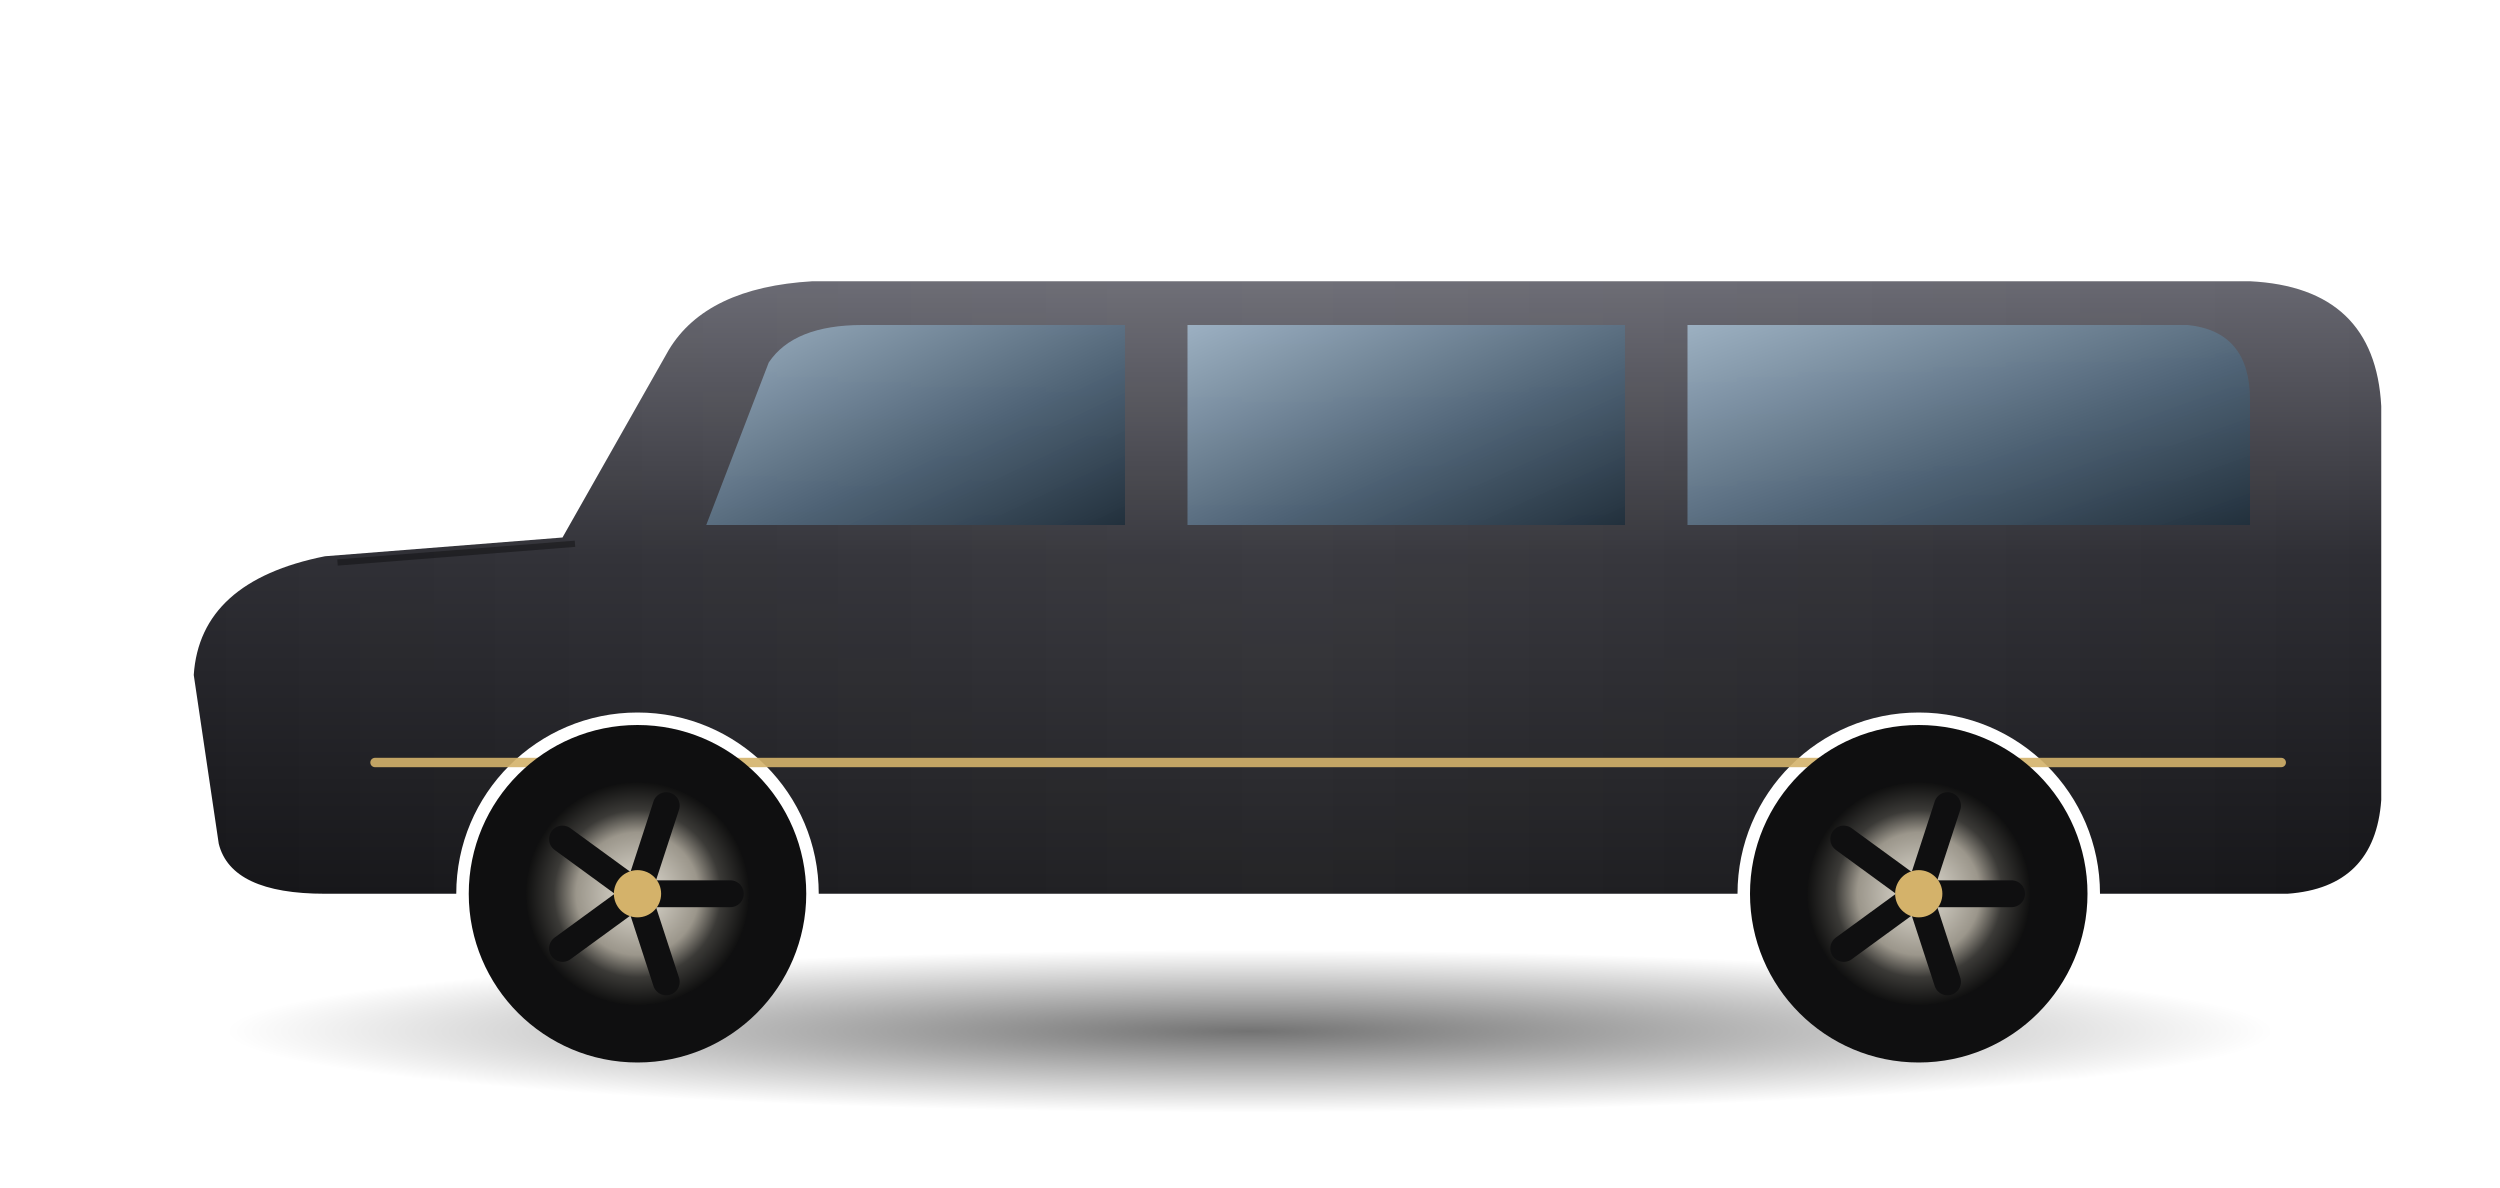
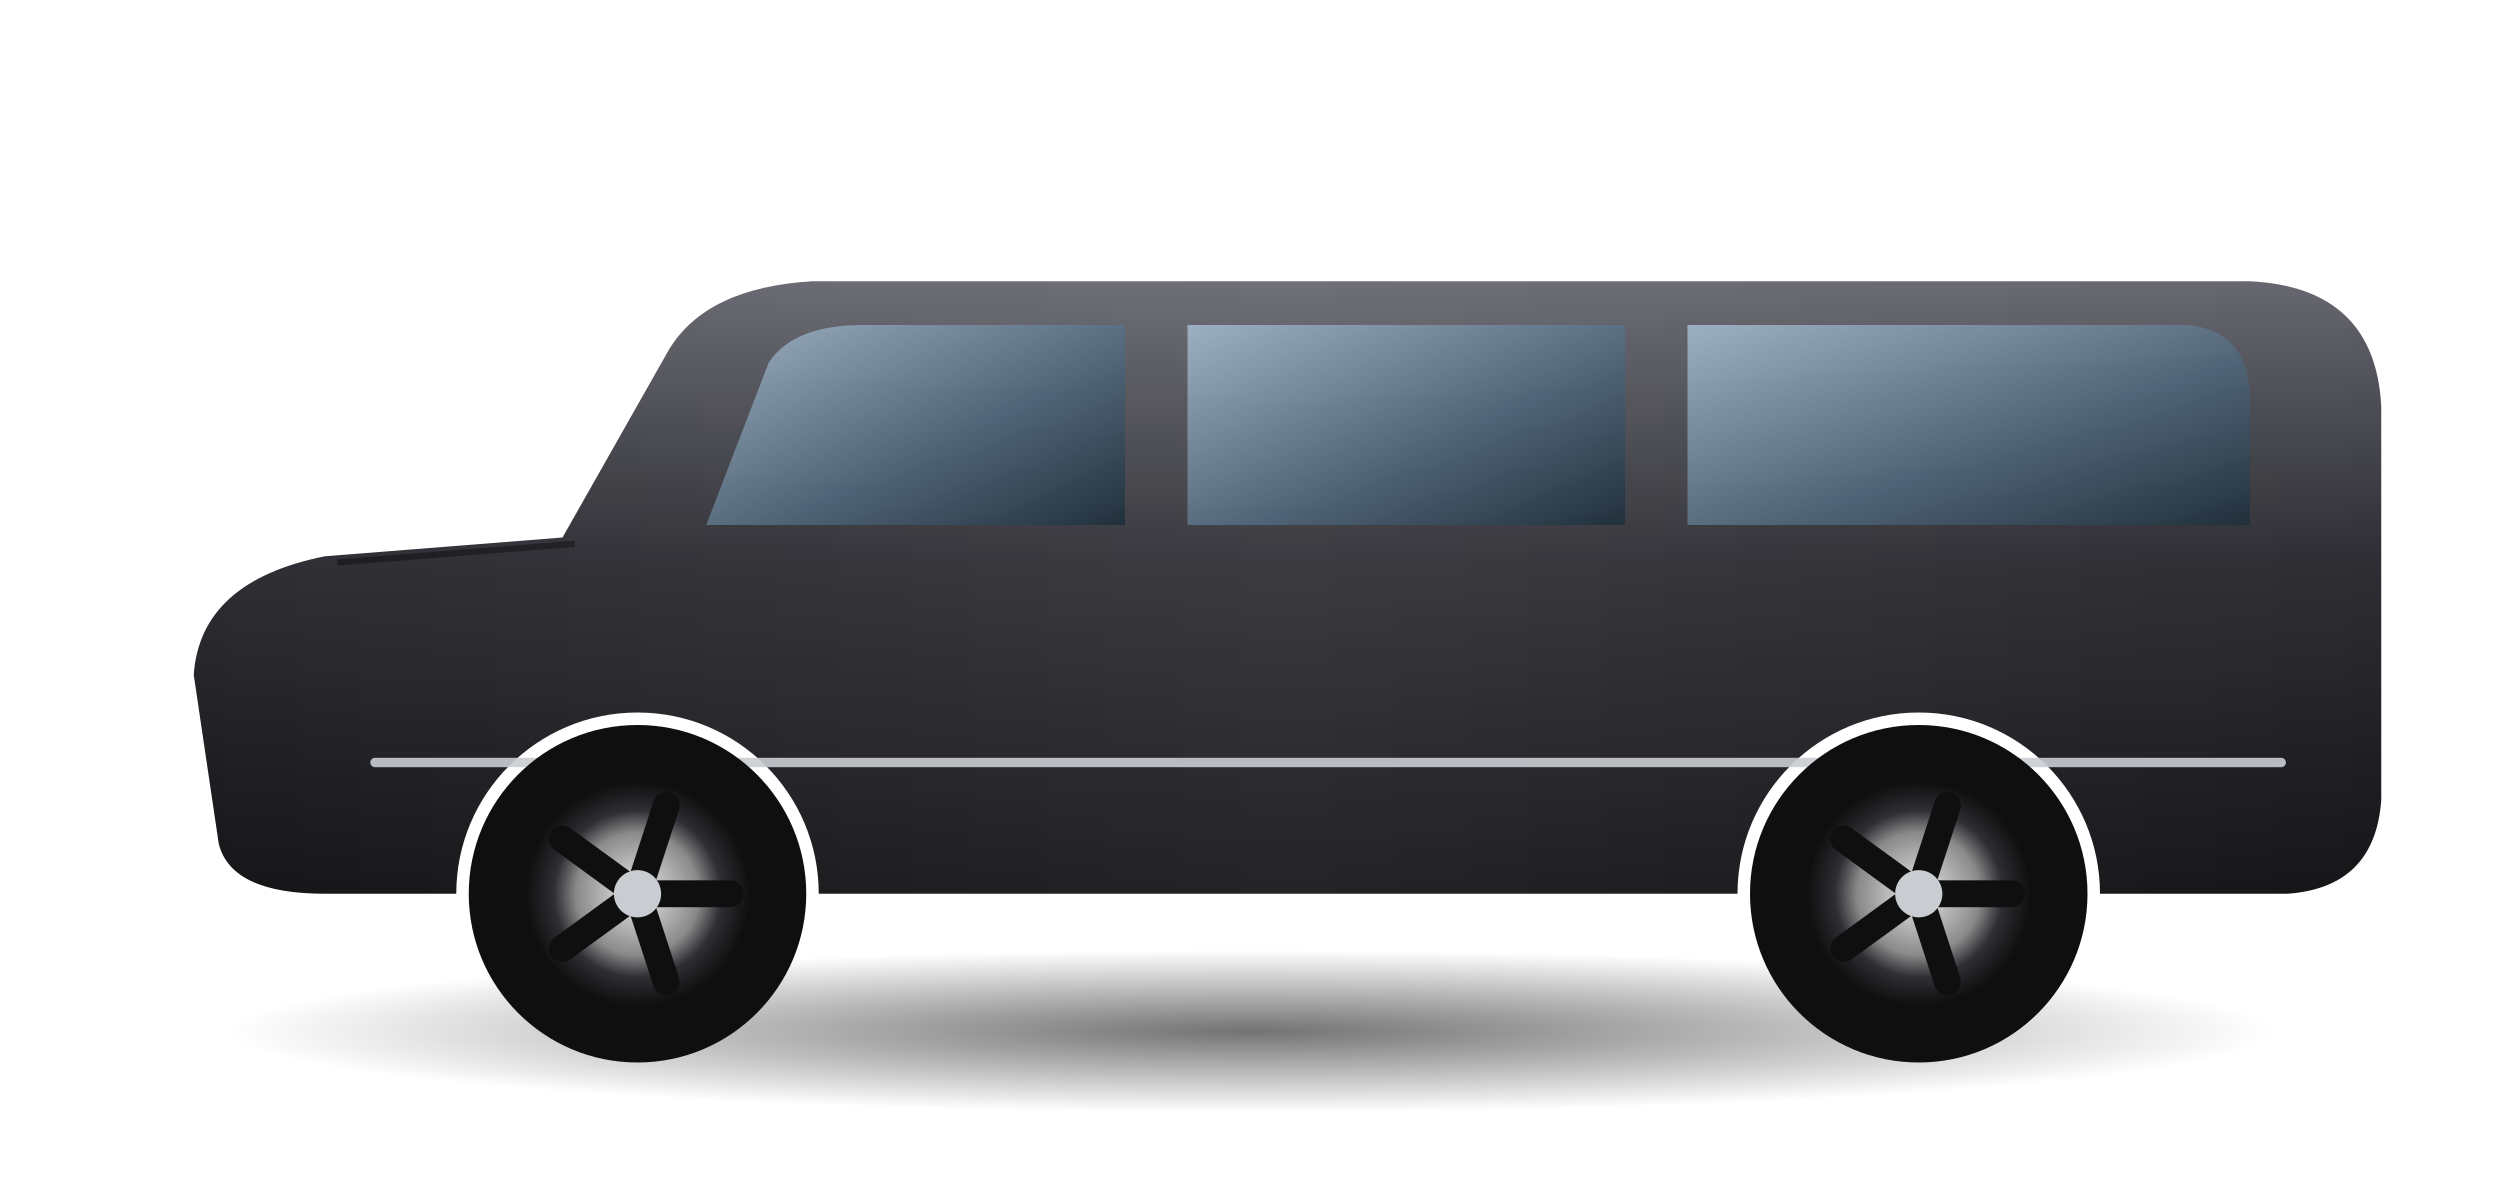
<svg xmlns="http://www.w3.org/2000/svg" viewBox="0 0 800 380" role="img" aria-label="van">
  <defs>
    <linearGradient id="body" x1="0" y1="0" x2="0" y2="1">
      <stop offset="0" stop-color="#66666f" />
      <stop offset=".45" stop-color="#2e2e34" />
      <stop offset="1" stop-color="#151518" />
    </linearGradient>
    <linearGradient id="glass" x1="0" y1="0" x2="1" y2="1">
      <stop offset="0" stop-color="#9fb4c6" stop-opacity=".95" />
      <stop offset=".6" stop-color="#4e6376" stop-opacity=".95" />
      <stop offset="1" stop-color="#22303c" />
    </linearGradient>
    <linearGradient id="shine" x1="0" y1="0" x2="1" y2="0">
      <stop offset="0" stop-color="#fff" stop-opacity="0" />
      <stop offset=".5" stop-color="#fff" stop-opacity=".35" />
      <stop offset="1" stop-color="#fff" stop-opacity="0" />
    </linearGradient>
    <radialGradient id="shadow" cx=".5" cy=".5" r=".5">
      <stop offset="0" stop-color="#000" stop-opacity=".55" />
      <stop offset="1" stop-color="#000" stop-opacity="0" />
    </radialGradient>
    <radialGradient id="rim" cx=".5" cy=".5" r=".5">
-       <stop offset="0" stop-color="#e6e2d8" />
-       <stop offset=".55" stop-color="#9b968b" />
-       <stop offset=".75" stop-color="#3b3a37" />
+       <stop offset="0" stop-color="#ececec" />
+       <stop offset=".55" stop-color="#8a8a8a" />
+       <stop offset=".75" stop-color="#2e2e34" />
      <stop offset="1" stop-color="#101010" />
    </radialGradient>
  </defs>
  <ellipse cx="400" cy="330" rx="330" ry="26" fill="url(#shadow)" />
  <path d="M70 270 L62 216 Q64 186 104 178 L180 172 L214 112 Q226 92 260 90 L720 90 Q760 92 762 130 L762 256 Q760 284 732 286 L672 286 A58 58 0 0 0 556 286 L262 286 A58 58 0 0 0 146 286 L104 286 Q74 286 70 270 Z" fill="url(#body)" />
  <path d="M70 270 L62 216 Q64 186 104 178 L180 172 L214 112 Q226 92 260 90 L720 90 Q760 92 762 130 L762 256 Q760 284 732 286 L672 286 A58 58 0 0 0 556 286 L262 286 A58 58 0 0 0 146 286 L104 286 Q74 286 70 270 Z" fill="url(#shine)" opacity=".18" />
  <path d="M226 168 L246 116 Q254 104 276 104 L360 104 L360 168 Z" fill="url(#glass)" />
  <path d="M380 104 L520 104 L520 168 L380 168 Z" fill="url(#glass)" />
  <path d="M540 104 L700 104 Q720 106 720 128 L720 168 L540 168 Z" fill="url(#glass)" />
  <path d="M108 180 L184 174" fill="none" stroke="#000" stroke-opacity=".35" stroke-width="2" />
-   <path d="M120 244 L730 244" fill="none" stroke="#d4b26a" stroke-width="3" stroke-linecap="round" opacity=".9" />
+   <path d="M120 244 L730 244" fill="none" stroke="#c9ccd1" stroke-width="3" stroke-linecap="round" opacity=".9" />
  <circle cx="204" cy="286" r="54" fill="#0f0f10" />
  <circle cx="204" cy="286" r="35.64" fill="url(#rim)" />
  <line x1="204" y1="286" x2="233.7" y2="286.0" stroke="#0f0f10" stroke-width="8.6" stroke-linecap="round" />
  <line x1="204" y1="286" x2="213.2" y2="314.2" stroke="#0f0f10" stroke-width="8.6" stroke-linecap="round" />
  <line x1="204" y1="286" x2="180.0" y2="303.5" stroke="#0f0f10" stroke-width="8.6" stroke-linecap="round" />
  <line x1="204" y1="286" x2="180.0" y2="268.5" stroke="#0f0f10" stroke-width="8.6" stroke-linecap="round" />
  <line x1="204" y1="286" x2="213.2" y2="257.8" stroke="#0f0f10" stroke-width="8.6" stroke-linecap="round" />
-   <circle cx="204" cy="286" r="7.56" fill="#d4b26a" />
+   <circle cx="204" cy="286" r="7.56" fill="#c9ccd1" />
  <circle cx="614" cy="286" r="54" fill="#0f0f10" />
  <circle cx="614" cy="286" r="35.64" fill="url(#rim)" />
  <line x1="614" y1="286" x2="643.7" y2="286.0" stroke="#0f0f10" stroke-width="8.6" stroke-linecap="round" />
  <line x1="614" y1="286" x2="623.2" y2="314.2" stroke="#0f0f10" stroke-width="8.6" stroke-linecap="round" />
  <line x1="614" y1="286" x2="590.0" y2="303.5" stroke="#0f0f10" stroke-width="8.6" stroke-linecap="round" />
  <line x1="614" y1="286" x2="590.0" y2="268.5" stroke="#0f0f10" stroke-width="8.6" stroke-linecap="round" />
  <line x1="614" y1="286" x2="623.2" y2="257.8" stroke="#0f0f10" stroke-width="8.6" stroke-linecap="round" />
-   <circle cx="614" cy="286" r="7.56" fill="#d4b26a" />
+   <circle cx="614" cy="286" r="7.56" fill="#c9ccd1" />
</svg>
